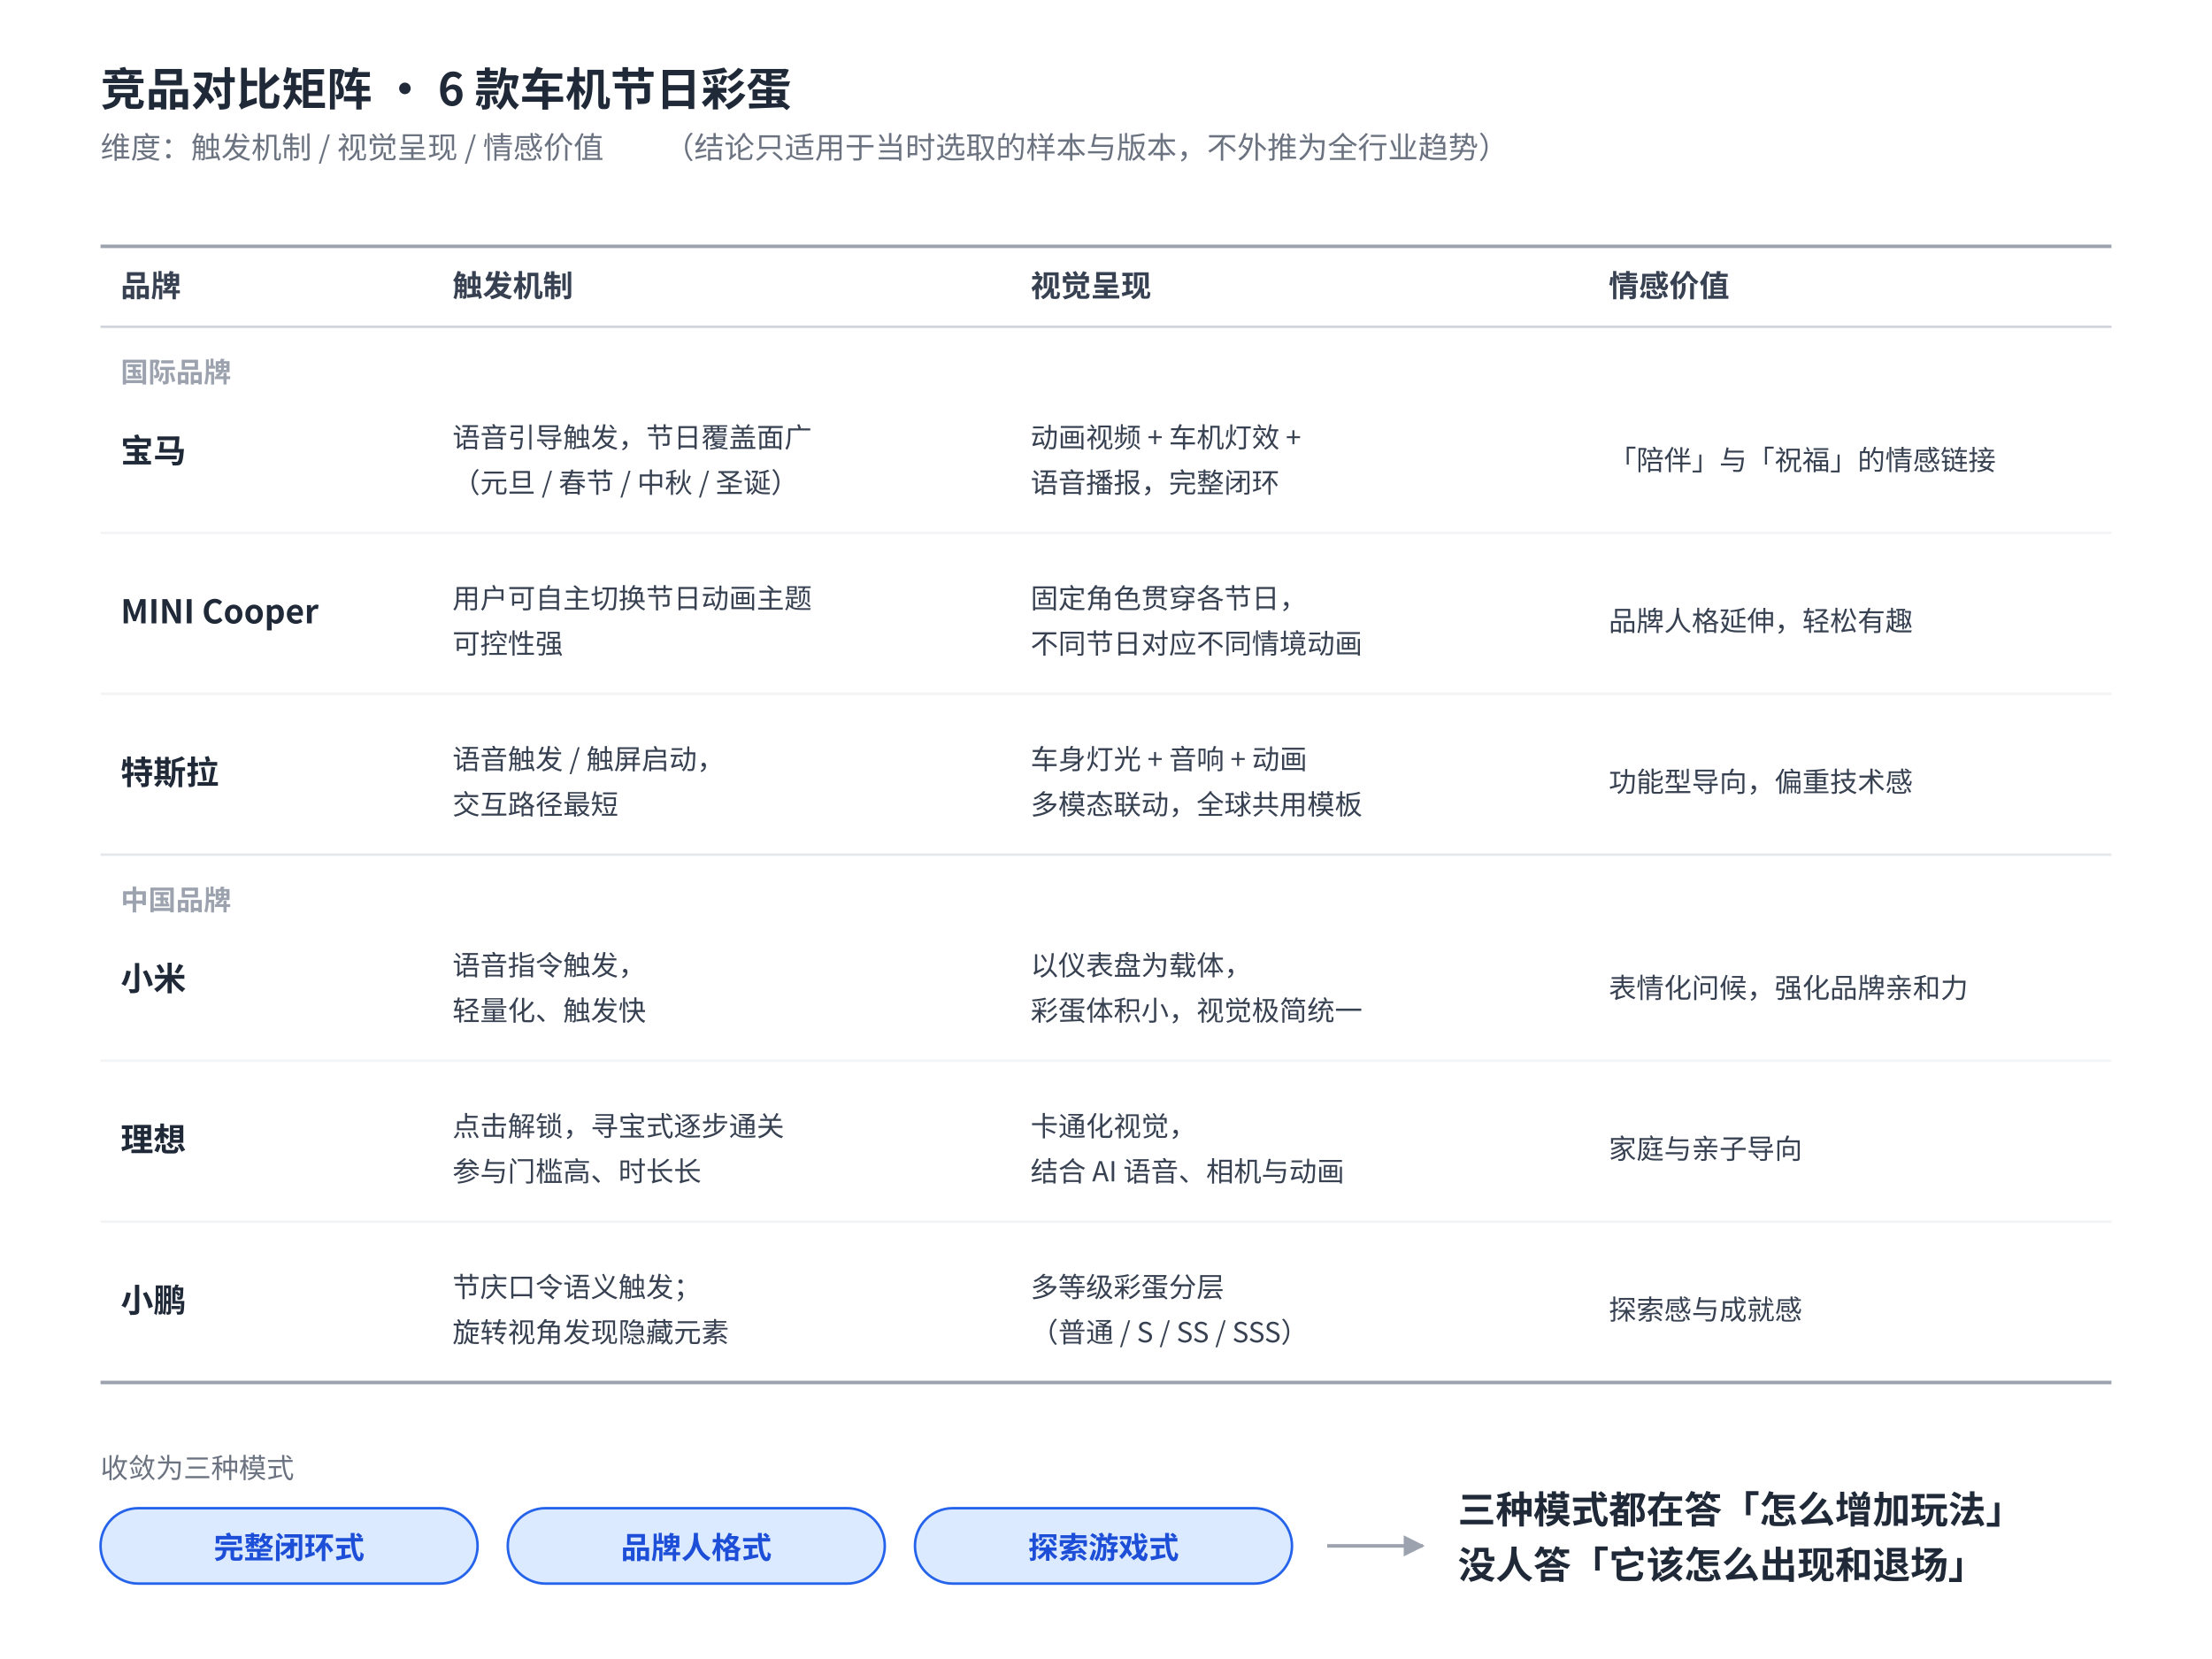
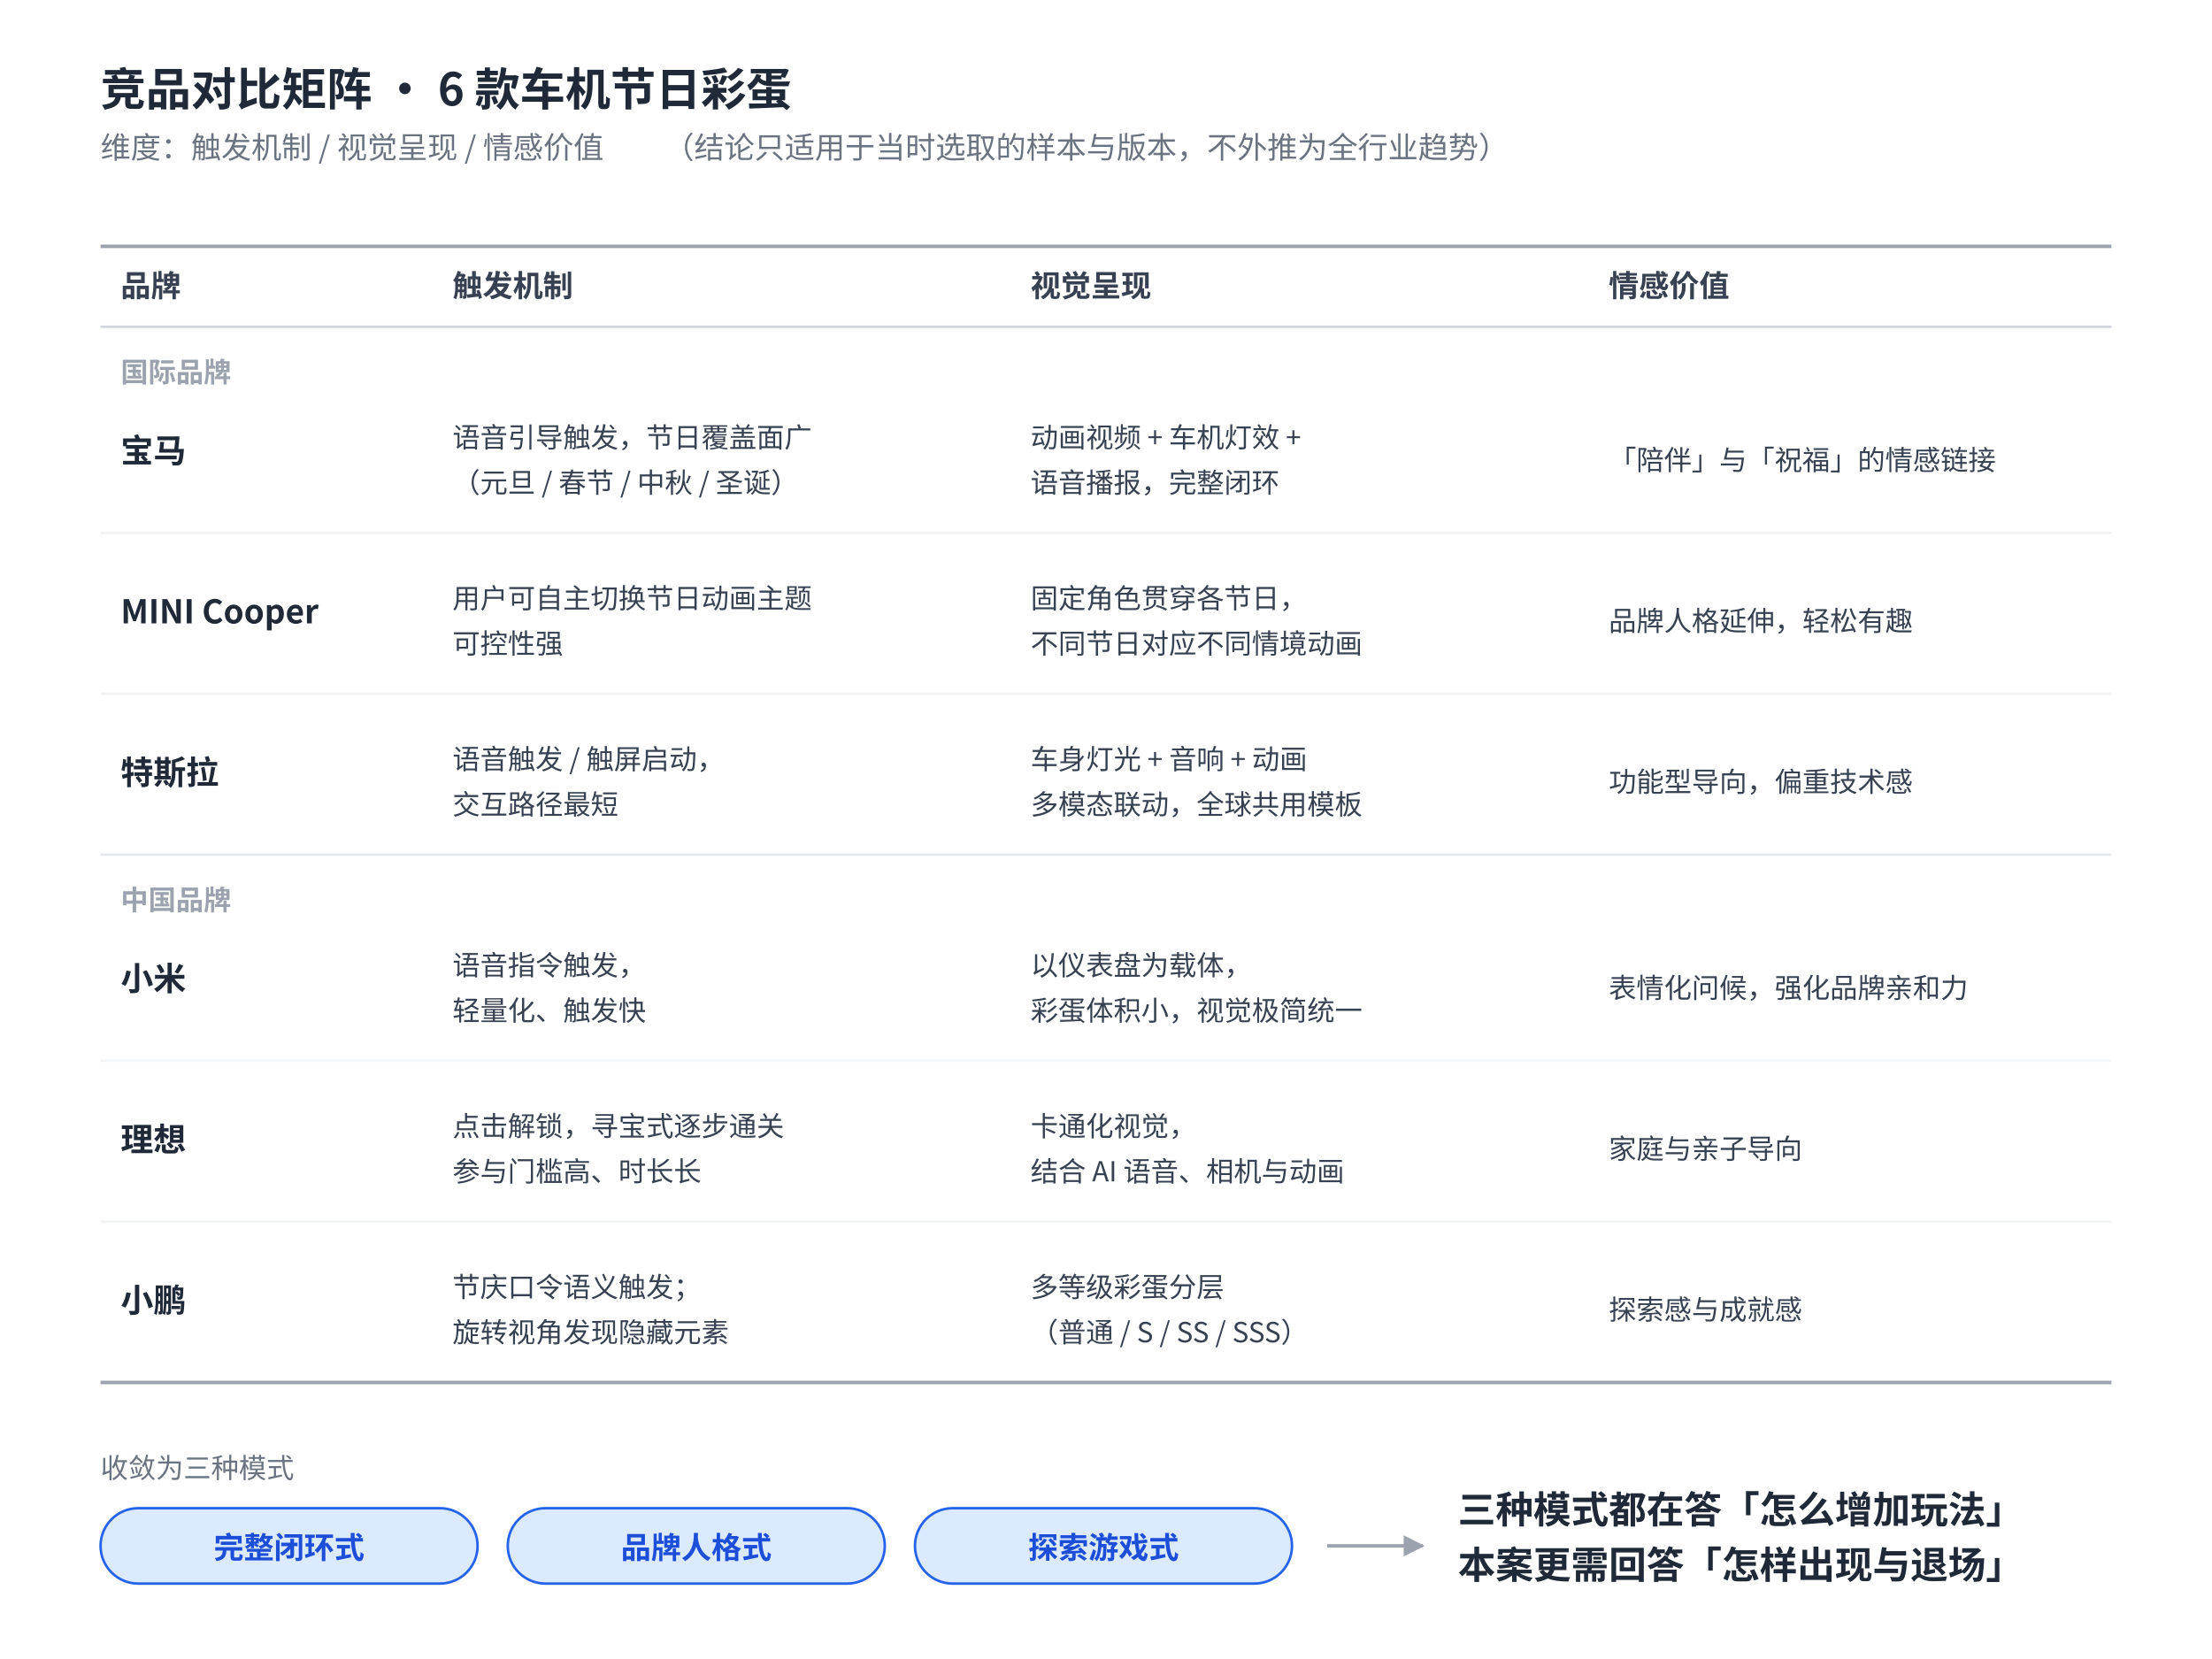
<svg xmlns="http://www.w3.org/2000/svg" viewBox="0 0 880 660" font-family="PingFang SC, Noto Sans CJK SC, Microsoft YaHei, sans-serif">
  <style>
    .title{font-size:18px;font-weight:700;fill:#1f2937}
    .sub{font-size:12px;fill:#6b7280}
    .head{font-size:12px;font-weight:700;fill:#374151}
    .brand{font-size:13px;font-weight:700;fill:#1f2937}
    .cell{font-size:11px;fill:#374151}
    .small{font-size:11px;fill:#6b7280}
    .grp{font-size:11px;font-weight:700;fill:#9ca3af}
    .chip{font-size:12px;font-weight:700;fill:#1d4ed8}
    .opp{font-size:15px;font-weight:700;fill:#1f2937}
  </style>
  <defs>
    <marker id="d" viewBox="0 0 10 10" refX="9" refY="5" markerWidth="6" markerHeight="6" orient="auto">
      <path d="M0 0 L10 5 L0 10 z" fill="#9ca3af" />
    </marker>
  </defs>
  <rect width="880" height="660" fill="#ffffff" />
  <text x="40" y="42" class="title">竞品对比矩阵 · 6 款车机节日彩蛋</text>
  <text x="40" y="63" class="sub">维度：触发机制 / 视觉呈现 / 情感价值　　（结论只适用于当时选取的样本与版本，不外推为全行业趋势）</text>
  <g>
    <line x1="40" y1="98" x2="840" y2="98" stroke="#9ca3af" stroke-width="1.4" />
    <text x="48" y="118" class="head">品牌</text>
    <text x="180" y="118" class="head">触发机制</text>
    <text x="410" y="118" class="head">视觉呈现</text>
    <text x="640" y="118" class="head">情感价值</text>
    <line x1="40" y1="130" x2="840" y2="130" stroke="#d1d5db" />
  </g>
  <text x="48" y="152" class="grp">国际品牌</text>
  <g>
    <text x="48" y="184" class="brand">宝马</text>
    <text x="180" y="178" class="cell">语音引导触发，节日覆盖面广</text>
    <text x="180" y="196" class="cell">（元旦 / 春节 / 中秋 / 圣诞）</text>
    <text x="410" y="178" class="cell">动画视频 + 车机灯效 +</text>
    <text x="410" y="196" class="cell">语音播报，完整闭环</text>
    <text x="640" y="187" class="cell">「陪伴」与「祝福」的情感链接</text>
    <line x1="40" y1="212" x2="840" y2="212" stroke="#f3f4f6" />
  </g>
  <g>
    <text x="48" y="248" class="brand">MINI Cooper</text>
    <text x="180" y="242" class="cell">用户可自主切换节日动画主题</text>
    <text x="180" y="260" class="cell">可控性强</text>
    <text x="410" y="242" class="cell">固定角色贯穿各节日，</text>
    <text x="410" y="260" class="cell">不同节日对应不同情境动画</text>
    <text x="640" y="251" class="cell">品牌人格延伸，轻松有趣</text>
    <line x1="40" y1="276" x2="840" y2="276" stroke="#f3f4f6" />
  </g>
  <g>
    <text x="48" y="312" class="brand">特斯拉</text>
    <text x="180" y="306" class="cell">语音触发 / 触屏启动，</text>
    <text x="180" y="324" class="cell">交互路径最短</text>
    <text x="410" y="306" class="cell">车身灯光 + 音响 + 动画</text>
    <text x="410" y="324" class="cell">多模态联动，全球共用模板</text>
    <text x="640" y="315" class="cell">功能型导向，偏重技术感</text>
    <line x1="40" y1="340" x2="840" y2="340" stroke="#e5e7eb" />
  </g>
  <text x="48" y="362" class="grp">中国品牌</text>
  <g>
    <text x="48" y="394" class="brand">小米</text>
    <text x="180" y="388" class="cell">语音指令触发，</text>
    <text x="180" y="406" class="cell">轻量化、触发快</text>
    <text x="410" y="388" class="cell">以仪表盘为载体，</text>
    <text x="410" y="406" class="cell">彩蛋体积小，视觉极简统一</text>
    <text x="640" y="397" class="cell">表情化问候，强化品牌亲和力</text>
    <line x1="40" y1="422" x2="840" y2="422" stroke="#f3f4f6" />
  </g>
  <g>
    <text x="48" y="458" class="brand">理想</text>
    <text x="180" y="452" class="cell">点击解锁，寻宝式逐步通关</text>
    <text x="180" y="470" class="cell">参与门槛高、时长长</text>
    <text x="410" y="452" class="cell">卡通化视觉，</text>
    <text x="410" y="470" class="cell">结合 AI 语音、相机与动画</text>
    <text x="640" y="461" class="cell">家庭与亲子导向</text>
    <line x1="40" y1="486" x2="840" y2="486" stroke="#f3f4f6" />
  </g>
  <g>
    <text x="48" y="522" class="brand">小鹏</text>
    <text x="180" y="516" class="cell">节庆口令语义触发；</text>
    <text x="180" y="534" class="cell">旋转视角发现隐藏元素</text>
    <text x="410" y="516" class="cell">多等级彩蛋分层</text>
    <text x="410" y="534" class="cell">（普通 / S / SS / SSS）</text>
    <text x="640" y="525" class="cell">探索感与成就感</text>
    <line x1="40" y1="550" x2="840" y2="550" stroke="#9ca3af" stroke-width="1.4" />
  </g>
  <g transform="translate(0,576)">
    <text x="40" y="12" class="small">收敛为三种模式</text>
    <g transform="translate(40,24)">
      <rect width="150" height="30" rx="15" fill="#dbeafe" stroke="#2563eb" />
      <text x="75" y="20" text-anchor="middle" class="chip">完整闭环式</text>
    </g>
    <g transform="translate(202,24)">
      <rect width="150" height="30" rx="15" fill="#dbeafe" stroke="#2563eb" />
      <text x="75" y="20" text-anchor="middle" class="chip">品牌人格式</text>
    </g>
    <g transform="translate(364,24)">
      <rect width="150" height="30" rx="15" fill="#dbeafe" stroke="#2563eb" />
      <text x="75" y="20" text-anchor="middle" class="chip">探索游戏式</text>
    </g>
    <line x1="528" y1="39" x2="566" y2="39" stroke="#9ca3af" stroke-width="1.4" marker-end="url(#d)" />
    <text x="580" y="30" class="opp">三种模式都在答「怎么增加玩法」</text>
-     <text x="580" y="52" class="opp" fill="#1d4ed8">没人答「它该怎么出现和退场」</text>
+     <text x="580" y="52" class="opp" fill="#1d4ed8">本案更需回答「怎样出现与退场」</text>
  </g>
</svg>
